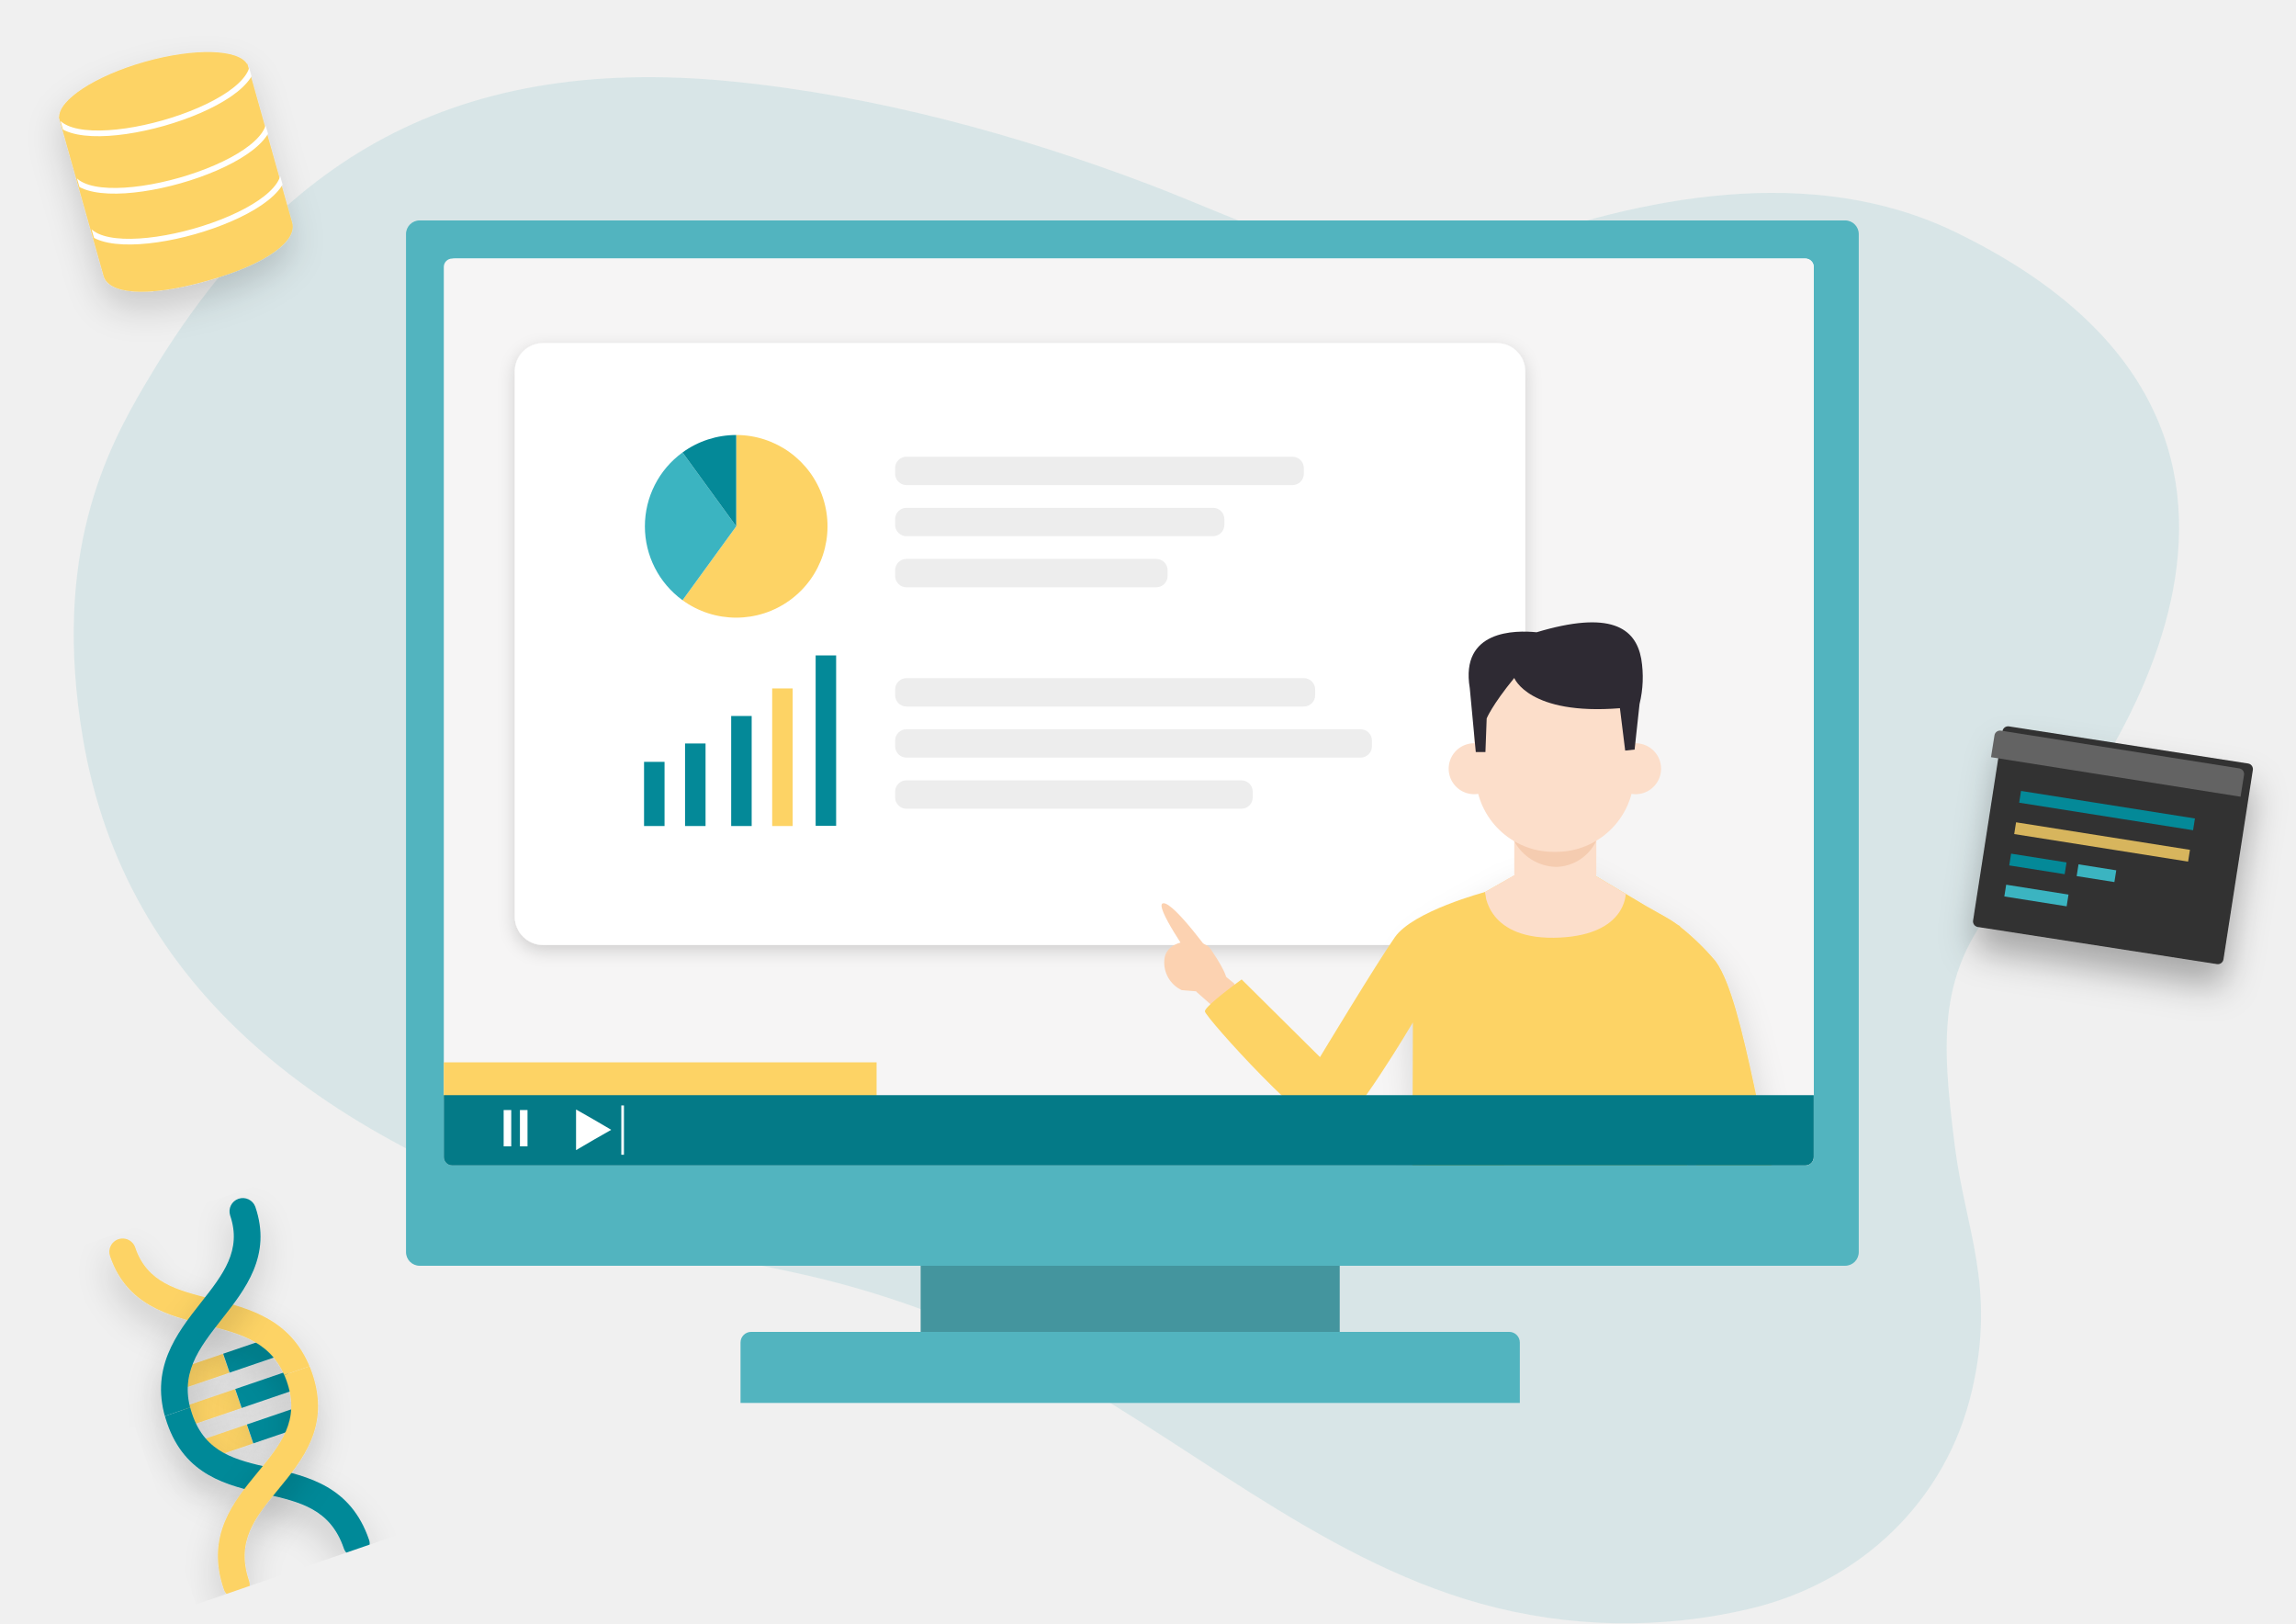
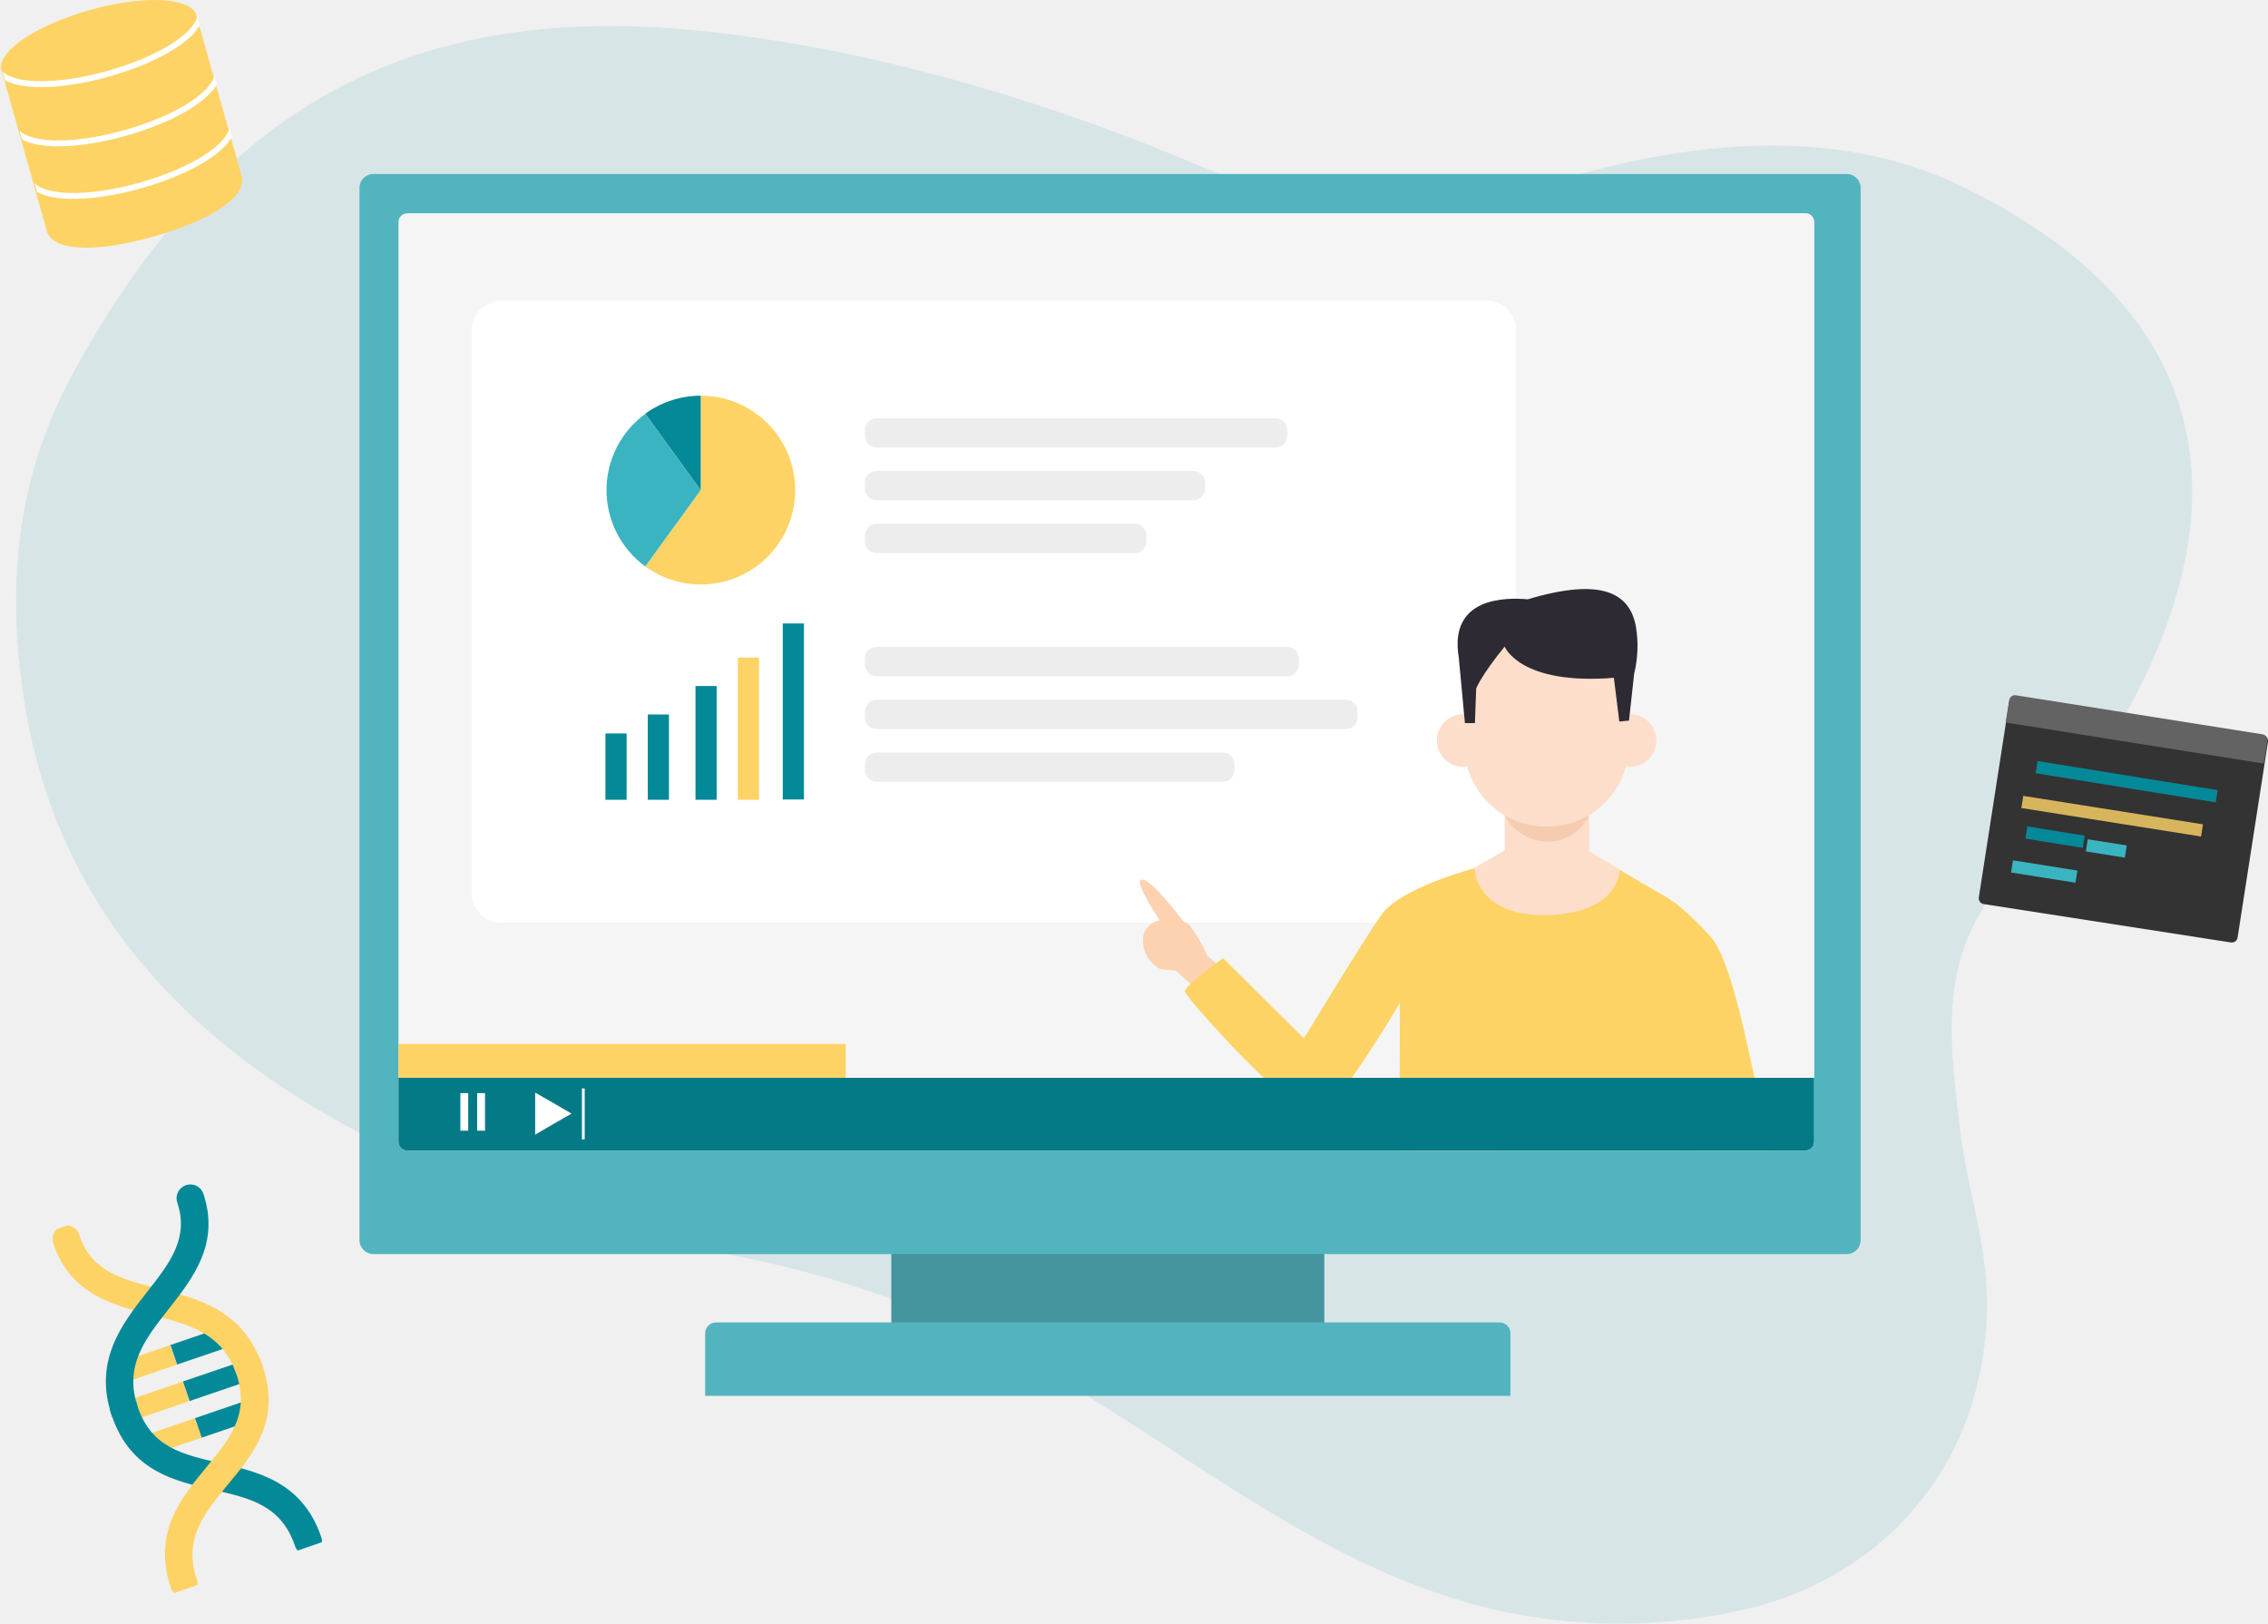
- <svg xmlns="http://www.w3.org/2000/svg" width="404.462" height="285.919" viewBox="0 0 404.462 285.919">
+ <svg xmlns="http://www.w3.org/2000/svg" id="レイヤー_1" data-name="レイヤー 1" viewBox="0 0 386.63 276.75">
  <defs>
-     <style>
-       .cls-1 {
-         fill: #e60c38;
-         opacity: 0.11;
-       }
- 
-       .cls-2, .cls-25, .cls-32, .cls-5 {
-         fill: none;
-       }
- 
-       .cls-2 {
-         clip-rule: evenodd;
-       }
- 
-       .cls-3 {
-         fill: #e04242;
-       }
- 
-       .cls-4 {
-         fill: #fdd365;
-       }
- 
-       .cls-16, .cls-28, .cls-6 {
-         fill: #048998;
-       }
- 
-       .cls-6 {
-         opacity: 0.1;
-       }
- 
-       .cls-7 {
-         fill: #44959e;
-       }
- 
-       .cls-8 {
-         fill: #52b4bf;
-       }
- 
-       .cls-9 {
-         fill: #f5feff;
-       }
- 
-       .cls-10 {
-         clip-path: url(#clip-path);
-       }
- 
-       .cls-11 {
-         clip-path: url(#clip-path-2);
-       }
- 
-       .cls-12 {
-         fill: #f6f5f5;
-       }
- 
-       .cls-13, .cls-33, .cls-34 {
-         fill: #fff;
-       }
- 
-       .cls-14 {
-         fill: #54585a;
-       }
- 
-       .cls-15, .cls-30 {
-         fill: #3bb4c1;
-       }
- 
-       .cls-17 {
-         fill: #ededed;
-       }
- 
-       .cls-18 {
-         clip-path: url(#clip-path-3);
-       }
- 
-       .cls-19 {
-         fill: #fcdeca;
-       }
- 
-       .cls-20 {
-         fill: #f5ccb0;
-       }
- 
-       .cls-21 {
-         fill: #2e2a33;
-       }
- 
-       .cls-22 {
-         fill: #fcd2b1;
-       }
- 
-       .cls-23 {
-         fill: #0c2c40;
-       }
- 
-       .cls-24 {
-         fill: #047a87;
-       }
- 
-       .cls-25, .cls-32 {
-         stroke: #fff;
-       }
- 
-       .cls-25, .cls-33, .cls-34 {
-         stroke-miterlimit: 10;
-       }
- 
-       .cls-25 {
-         stroke-width: 0.465px;
-       }
- 
-       .cls-26 {
-         fill: #333;
-       }
- 
-       .cls-27 {
-         fill: #636363;
-       }
- 
-       .cls-28, .cls-29, .cls-30, .cls-37, .cls-38, .cls-39, .cls-40 {
-         isolation: isolate;
-       }
- 
-       .cls-29 {
-         fill: #d7b55d;
-       }
- 
-       .cls-31 {
-         clip-path: url(#clip-path-4);
-       }
- 
-       .cls-33 {
-         stroke: #fdd365;
-       }
- 
-       .cls-33, .cls-34 {
-         stroke-width: 3.5px;
-       }
- 
-       .cls-34 {
-         stroke: #048998;
-       }
- 
-       .cls-35 {
-         clip-path: url(#clip-path-5);
-       }
- 
-       .cls-36 {
-         clip-path: url(#clip-path-6);
-       }
- 
-       .cls-37 {
-         filter: url(#パス_8858);
-       }
- 
-       .cls-38 {
-         filter: url(#パス_8857);
-       }
- 
-       .cls-39 {
-         filter: url(#パス_8856);
-       }
- 
-       .cls-40 {
-         filter: url(#パス_8855);
-       }
- 
-       .cls-41 {
-         filter: url(#線_10);
-       }
- 
-       .cls-42 {
-         filter: url(#線_9);
-       }
- 
-       .cls-43 {
-         filter: url(#線_8);
-       }
- 
-       .cls-44 {
-         filter: url(#線_7);
-       }
- 
-       .cls-45 {
-         filter: url(#線_6);
-       }
- 
-       .cls-46 {
-         filter: url(#線_5);
-       }
- 
-       .cls-47 {
-         filter: url(#合体_1);
-       }
- 
-       .cls-48 {
-         filter: url(#長方形_715);
-       }
- 
-       .cls-49 {
-         filter: url(#パス_8843);
-       }
- 
-       .cls-50 {
-         filter: url(#長方形_562);
-       }
-     </style>
+     <style>.cls-1,.cls-20,.cls-25,.cls-26,.cls-27{fill:none;}.cls-12,.cls-2{fill:#048998;}.cls-2{opacity:0.1;isolation:isolate;}.cls-3{fill:#44959e;}.cls-4{fill:#52b4bf;}.cls-5{fill:#f5feff;}.cls-6{clip-path:url(#clip-path);}.cls-7{clip-path:url(#clip-path-2);}.cls-8{fill:#f6f5f5;}.cls-9{fill:#fdd365;}.cls-10{fill:#fff;}.cls-11{fill:#3bb4c1;}.cls-13{fill:#ededed;}.cls-14{clip-path:url(#clip-path-3);}.cls-15{fill:#fcdeca;}.cls-16{fill:#f5ccb0;}.cls-17{fill:#2e2a33;}.cls-18{fill:#fcd2b1;}.cls-19{fill:#047a87;}.cls-20,.cls-25{stroke:#fff;}.cls-20{stroke-miterlimit:10;stroke-width:0.47px;}.cls-21{fill:#333;}.cls-22{fill:#636363;}.cls-23{fill:#d7b55d;}.cls-24{clip-path:url(#clip-path-4);}.cls-26{stroke:#fdd365;}.cls-26,.cls-27{stroke-miterlimit:10.06;stroke-width:3.52px;}.cls-27{stroke:#048998;}.cls-28{clip-path:url(#clip-path-5);}.cls-29{clip-path:url(#clip-path-6);}</style>
    <clipPath id="clip-path">
-       <path id="パス_8840" data-name="パス 8840" class="cls-1" d="M732.691,302.653H494.316a1.474,1.474,0,0,1-1.476-1.474V144.393a1.474,1.474,0,0,1,1.476-1.473H732.691a1.474,1.474,0,0,1,1.477,1.473V301.18A1.476,1.476,0,0,1,732.691,302.653Z" transform="translate(-492.84 -142.92)" />
+       <path class="cls-1" d="M307.79,196.11H69.41a1.49,1.49,0,0,1-1.48-1.47h0V37.85a1.48,1.48,0,0,1,1.48-1.48H307.79a1.47,1.47,0,0,1,1.47,1.48h0V194.63A1.47,1.47,0,0,1,307.79,196.11Z" />
    </clipPath>
    <clipPath id="clip-path-2">
-       <path id="パス_8239" data-name="パス 8239" class="cls-2" d="M517.439-611.588H765.59c3.437,0,4.314,4.129,6.223,5.76v189.671c0,2.555-2.786,4.626-6.223,4.626H517.439c-3.437,0-6.223-2.071-6.223-4.626V-605.828C511.967-608.1,514-611.588,517.439-611.588Z" transform="translate(-511.216 611.588)" />
+       <path class="cls-1" d="M58.87,14H307c3.44,0,4.32,4.13,6.23,5.76V209.47c0,2.56-2.79,4.63-6.23,4.63H58.87c-3.44,0-6.22-2.07-6.22-4.63V19.8C53.4,17.53,55.43,14,58.87,14Z" />
    </clipPath>
-     <filter id="長方形_562" x="86.183" y="56.941" width="187" height="115" filterUnits="userSpaceOnUse">
-       <feOffset dy="1" input="SourceAlpha" />
-       <feGaussianBlur stdDeviation="1.5" result="blur" />
-       <feFlood flood-opacity="0.161" />
-       <feComposite operator="in" in2="blur" />
-       <feComposite in="SourceGraphic" />
-     </filter>
    <clipPath id="clip-path-3">
-       <rect id="長方形_710" data-name="長方形 710" class="cls-3" width="130.023" height="106.347" rx="2" transform="translate(0 0)" />
+       <rect class="cls-1" x="190.74" y="90" width="130.02" height="106.35" rx="2" />
    </clipPath>
-     <filter id="パス_8843" x="239.23" y="146.686" width="85.727" height="107.799" filterUnits="userSpaceOnUse">
-       <feOffset dy="3" input="SourceAlpha" />
-       <feGaussianBlur stdDeviation="3" result="blur-2" />
-       <feFlood flood-opacity="0.161" />
-       <feComposite operator="in" in2="blur-2" />
-       <feComposite in="SourceGraphic" />
-     </filter>
-     <filter id="長方形_715" x="336.924" y="123.53" width="67.538" height="60.179" filterUnits="userSpaceOnUse">
-       <feOffset dy="4" input="SourceAlpha" />
-       <feGaussianBlur stdDeviation="3" result="blur-3" />
-       <feFlood flood-opacity="0.302" />
-       <feComposite operator="in" in2="blur-3" />
-       <feComposite in="SourceGraphic" />
-     </filter>
-     <filter id="合体_1" x="0" y="0" width="62.24" height="66.068" filterUnits="userSpaceOnUse">
-       <feOffset dy="3" input="SourceAlpha" />
-       <feGaussianBlur stdDeviation="3" result="blur-4" />
-       <feFlood flood-opacity="0.161" />
-       <feComposite operator="in" in2="blur-4" />
-       <feComposite in="SourceGraphic" />
-     </filter>
    <clipPath id="clip-path-4">
-       <path id="パス_8863" data-name="パス 8863" class="cls-4" d="M34.522,29.487c0,3.191-5.916,5.778-17.261,5.778S0,32.678,0,29.487V0C0,3.191,5.916,5.778,17.261,5.778S34.522,3.191,34.522,0Z" />
+       <path class="cls-1" d="M41.4,29.83c.88,3.07-4.09,7.19-15,10.32s-17.3,2.27-18.18-.8L.09,11c.88,3.06,7.28,3.92,18.18.79s15.88-7.24,15-10.31Z" />
    </clipPath>
-     <filter id="線_5" x="21.593" y="230.991" width="28.239" height="24.442" filterUnits="userSpaceOnUse">
-       <feOffset dy="3" input="SourceAlpha" />
-       <feGaussianBlur stdDeviation="3" result="blur-5" />
-       <feFlood flood-opacity="0.161" />
-       <feComposite operator="in" in2="blur-5" />
-       <feComposite in="SourceGraphic" />
-     </filter>
-     <filter id="線_6" x="23.721" y="237.17" width="28.239" height="24.442" filterUnits="userSpaceOnUse">
-       <feOffset dy="3" input="SourceAlpha" />
-       <feGaussianBlur stdDeviation="3" result="blur-6" />
-       <feFlood flood-opacity="0.161" />
-       <feComposite operator="in" in2="blur-6" />
-       <feComposite in="SourceGraphic" />
-     </filter>
-     <filter id="線_7" x="25.784" y="243.371" width="28.239" height="24.442" filterUnits="userSpaceOnUse">
-       <feOffset dy="3" input="SourceAlpha" />
-       <feGaussianBlur stdDeviation="3" result="blur-7" />
-       <feFlood flood-opacity="0.161" />
-       <feComposite operator="in" in2="blur-7" />
-       <feComposite in="SourceGraphic" />
-     </filter>
-     <filter id="線_8" x="30.733" y="227.844" width="28.239" height="24.442" filterUnits="userSpaceOnUse">
-       <feOffset dy="3" input="SourceAlpha" />
-       <feGaussianBlur stdDeviation="3" result="blur-8" />
-       <feFlood flood-opacity="0.161" />
-       <feComposite operator="in" in2="blur-8" />
-       <feComposite in="SourceGraphic" />
-     </filter>
-     <filter id="線_9" x="32.86" y="234.023" width="28.239" height="24.442" filterUnits="userSpaceOnUse">
-       <feOffset dy="3" input="SourceAlpha" />
-       <feGaussianBlur stdDeviation="3" result="blur-9" />
-       <feFlood flood-opacity="0.161" />
-       <feComposite operator="in" in2="blur-9" />
-       <feComposite in="SourceGraphic" />
-     </filter>
-     <filter id="線_10" x="34.923" y="240.224" width="28.239" height="24.442" filterUnits="userSpaceOnUse">
-       <feOffset dy="3" input="SourceAlpha" />
-       <feGaussianBlur stdDeviation="3" result="blur-10" />
-       <feFlood flood-opacity="0.161" />
-       <feComposite operator="in" in2="blur-10" />
-       <feComposite in="SourceGraphic" />
-     </filter>
    <clipPath id="clip-path-5">
-       <rect id="長方形_718" data-name="長方形 718" class="cls-5" width="39.501" height="33.141" />
+       <rect class="cls-1" x="17.81" y="234.75" width="39.5" height="33.14" transform="translate(-79.78 25.92) rotate(-19)" />
    </clipPath>
-     <filter id="パス_8855" x="10.136" y="203.031" width="64.993" height="89.422" filterUnits="userSpaceOnUse">
-       <feOffset dy="3" input="SourceAlpha" />
-       <feGaussianBlur stdDeviation="3" result="blur-11" />
-       <feFlood flood-opacity="0.161" />
-       <feComposite operator="in" in2="blur-11" />
-       <feComposite in="SourceGraphic" />
-     </filter>
-     <filter id="パス_8856" x="10.136" y="203.031" width="64.993" height="89.422" filterUnits="userSpaceOnUse">
-       <feOffset dy="3" input="SourceAlpha" />
-       <feGaussianBlur stdDeviation="3" result="blur-12" />
-       <feFlood flood-opacity="0.161" />
-       <feComposite operator="in" in2="blur-12" />
-       <feComposite in="SourceGraphic" />
-     </filter>
    <clipPath id="clip-path-6">
-       <rect id="長方形_719" data-name="長方形 719" class="cls-5" width="42.263" height="33.141" />
+       <rect class="cls-1" x="5.86" y="203.34" width="42.26" height="33.14" transform="matrix(0.95, -0.33, 0.33, 0.95, -70.13, 20.77)" />
    </clipPath>
-     <filter id="パス_8857" x="10.133" y="203.032" width="64.992" height="89.421" filterUnits="userSpaceOnUse">
-       <feOffset dy="3" input="SourceAlpha" />
-       <feGaussianBlur stdDeviation="3" result="blur-13" />
-       <feFlood flood-opacity="0.161" />
-       <feComposite operator="in" in2="blur-13" />
-       <feComposite in="SourceGraphic" />
-     </filter>
-     <filter id="パス_8858" x="10.133" y="203.032" width="64.992" height="89.421" filterUnits="userSpaceOnUse">
-       <feOffset dy="3" input="SourceAlpha" />
-       <feGaussianBlur stdDeviation="3" result="blur-14" />
-       <feFlood flood-opacity="0.161" />
-       <feComposite operator="in" in2="blur-14" />
-       <feComposite in="SourceGraphic" />
-     </filter>
  </defs>
-   <g id="グループ_1893" data-name="グループ 1893" transform="translate(-75.317 -82.559)">
-     <path id="パス_8841" data-name="パス 8841" class="cls-6" d="M543.966,231.363c4.309-18.447-1.2-28.472-3.038-43.278-2.241-18.083-3.356-30.9,8.951-44.334,20.107-21.962,61.647-82.3-8.824-116.463C515.8,15.045,485.718,21.021,460.7,30.222c-21.29,7.829-42.745-4.137-61.611-11.3C375.908,10.122,350.908,3.3,325.828.782c-51.65-5.2-81.716,15.9-103.777,53.492C215.384,65.633,205.7,84.048,211.2,116.482c7.422,43.776,41.65,71.123,93.874,86.985,11.955,3.631,24.419,5.261,36.546,8.263a165.845,165.845,0,0,1,36.356,13.689c26.89,13.914,50.26,35.3,79.422,43.437a95.251,95.251,0,0,0,47.506.892C524.346,265.1,539.417,250.834,543.966,231.363Z" transform="translate(-121.274 96.149)" />
-     <g id="グループ_1664" data-name="グループ 1664" transform="translate(146.842 121.384)">
-       <g id="グループ_1411" data-name="グループ 1411" transform="translate(0 0)">
-         <rect id="長方形_578" data-name="長方形 578" class="cls-7" width="73.822" height="19.857" transform="translate(90.656 177.627)" />
-         <path id="パス_8375" data-name="パス 8375" class="cls-8" d="M718.362,300.741H467.248a2.4,2.4,0,0,1-2.4-2.4V119.028a2.4,2.4,0,0,1,2.4-2.4H718.362a2.4,2.4,0,0,1,2.4,2.4V298.343A2.4,2.4,0,0,1,718.362,300.741Z" transform="translate(-464.85 -116.63)" />
-         <path id="パス_8376" data-name="パス 8376" class="cls-9" d="M732.2,302.653H494.313a1.472,1.472,0,0,1-1.473-1.474V144.393a1.472,1.472,0,0,1,1.473-1.473H732.2a1.472,1.472,0,0,1,1.474,1.473V301.18A1.474,1.474,0,0,1,732.2,302.653Z" transform="translate(-485.692 -136.206)" />
-         <path id="パス_8377" data-name="パス 8377" class="cls-8" d="M832.881,895.728H695.6V885.079a1.87,1.87,0,0,1,1.869-1.869H831.012a1.87,1.87,0,0,1,1.869,1.869Z" transform="translate(-636.674 -687.45)" />
+   <g id="グループ_1933" data-name="グループ 1933">
+     <path id="パス_8841" data-name="パス 8841" class="cls-2" d="M337.13,235.79c4.31-18.45-1.2-28.47-3-43.28-2.24-18.08-3.35-30.9,9-44.33,20.11-22,61.65-82.3-8.82-116.47-25.26-12.24-55.34-6.26-80.36,2.94-21.29,7.83-42.74-4.14-61.61-11.3C169.07,14.55,144.07,7.73,119,5.21,67.34,0,37.28,21.11,15.21,58.7,8.55,70.06-1.14,88.47,4.36,120.91c7.43,43.77,41.65,71.12,93.88,87,12,3.63,24.42,5.26,36.54,8.27a165.63,165.63,0,0,1,36.36,13.68c26.89,13.92,50.26,35.3,79.42,43.44a95.22,95.22,0,0,0,47.51.89C317.51,269.53,332.58,255.26,337.13,235.79Z" />
+     <g id="グループ_1664" data-name="グループ 1664">
+       <g id="グループ_1411" data-name="グループ 1411">
+         <rect id="長方形_578" data-name="長方形 578" class="cls-3" x="151.94" y="207.29" width="73.82" height="19.86" />
+         <path id="パス_8375" data-name="パス 8375" class="cls-4" d="M314.79,213.77H63.68a2.39,2.39,0,0,1-2.4-2.4V32.06a2.39,2.39,0,0,1,2.4-2.4H314.79a2.39,2.39,0,0,1,2.4,2.4h0V211.37A2.39,2.39,0,0,1,314.79,213.77Z" />
+         <path id="パス_8376" data-name="パス 8376" class="cls-5" d="M307.79,196.11H69.9a1.47,1.47,0,0,1-1.47-1.47h0V37.85a1.48,1.48,0,0,1,1.47-1.48H307.79a1.47,1.47,0,0,1,1.47,1.47h0V194.63A1.47,1.47,0,0,1,307.79,196.11Z" />
+         <path id="パス_8377" data-name="パス 8377" class="cls-4" d="M257.49,237.94H120.21V227.29a1.87,1.87,0,0,1,1.86-1.87H255.62a1.87,1.87,0,0,1,1.87,1.87Z" />
      </g>
-       <g id="マスクグループ_18" data-name="マスクグループ 18" class="cls-10" transform="translate(6.655 6.714)">
-         <g id="グループ_1663" data-name="グループ 1663" transform="translate(-15.286 -22.334)">
-           <g id="グループ_1313" data-name="グループ 1313" transform="translate(0 0)">
-             <g id="グループ_1299" data-name="グループ 1299" class="cls-11" transform="translate(0)">
-               <g id="グループ_1667" data-name="グループ 1667" transform="translate(-4.094 -3.043)">
-                 <path id="パス_8237" data-name="パス 8237" class="cls-12" d="M506.216-616.588H788.674V-399.95H506.216Z" transform="translate(-506.216 616.588)" />
-               </g>
-               <g id="グループ_1677" data-name="グループ 1677" transform="translate(14.756 163.909)">
-                 <rect id="長方形_582" data-name="長方形 582" class="cls-4" width="76.769" height="6.493" transform="translate(0)" />
-               </g>
-             </g>
-             <g class="cls-50" transform="matrix(1, 0, 0, 1, -62.89, -23.21)">
-               <rect id="長方形_562-2" data-name="長方形 562" class="cls-13" width="178" height="106" rx="5" transform="translate(90.68 60.44)" />
-             </g>
-             <path id="パス_8248" data-name="パス 8248" class="cls-14" d="M210.412,275.031" transform="translate(-46.902 -94.404)" />
-             <g id="グループ_1305" data-name="グループ 1305" transform="translate(50.709 53.412)">
-               <path id="パス_8249" data-name="パス 8249" class="cls-4" d="M-57.553-114a16.085,16.085,0,0,1,15.3,11.115A16.085,16.085,0,0,1-48.1-84.9a16.085,16.085,0,0,1-18.909,0l9.455-13.013Z" transform="translate(73.638 114)" />
-               <path id="パス_8250" data-name="パス 8250" class="cls-15" d="M-107.369-66.2A16.085,16.085,0,0,1-114-79.215a16.085,16.085,0,0,1,6.631-13.013l9.455,13.013Z" transform="translate(114 95.3)" />
-               <path id="パス_8251" data-name="パス 8251" class="cls-16" d="M-67.008-110.928A16.085,16.085,0,0,1-57.553-114v16.085Z" transform="translate(73.638 114)" />
-             </g>
-             <rect id="長方形_564" data-name="長方形 564" class="cls-17" width="72" height="5" rx="2" transform="translate(94.789 57.236)" />
-             <rect id="長方形_708" data-name="長方形 708" class="cls-17" width="58" height="5" rx="2" transform="translate(94.789 66.236)" />
-             <rect id="長方形_709" data-name="長方形 709" class="cls-17" width="48" height="5" rx="2" transform="translate(94.789 75.236)" />
-             <rect id="長方形_565" data-name="長方形 565" class="cls-17" width="74" height="5" rx="2" transform="translate(94.789 96.236)" />
-             <rect id="長方形_711" data-name="長方形 711" class="cls-17" width="84" height="5" rx="2" transform="translate(94.789 105.236)" />
-             <rect id="長方形_712" data-name="長方形 712" class="cls-17" width="63" height="5" rx="2" transform="translate(94.789 114.236)" />
-             <g id="グループ_1306" data-name="グループ 1306" transform="translate(50.561 91.772)">
-               <rect id="長方形_566" data-name="長方形 566" class="cls-16" width="3.611" height="11.31" transform="translate(0 19.204)" />
-               <rect id="長方形_567" data-name="長方形 567" class="cls-16" width="3.611" height="14.541" transform="translate(7.223 15.973)" />
-               <rect id="長方形_568" data-name="長方形 568" class="cls-16" width="3.611" height="19.388" transform="translate(15.349 11.126)" />
-               <rect id="長方形_569" data-name="長方形 569" class="cls-4" width="3.611" height="24.235" transform="translate(22.572 6.279)" />
-               <rect id="長方形_571" data-name="長方形 571" class="cls-16" width="3.61" height="30" transform="translate(30.228 0.464)" />
-             </g>
-             <g id="グループ_1673" data-name="グループ 1673" class="cls-18" transform="translate(138.091 75.964)">
-               <g id="グループ_1672" data-name="グループ 1672" transform="translate(3.63 10.446)">
-                 <g id="グループ_1671" data-name="グループ 1671" transform="translate(0)">
-                   <g id="グループ_1670" data-name="グループ 1670">
-                     <g id="グループ_1669" data-name="グループ 1669">
-                       <g class="cls-49" transform="matrix(1, 0, 0, 1, -204.61, -109.62)">
-                         <path id="パス_8843-2" data-name="パス 8843" class="cls-4" d="M302.033,306.091c-4.943-12.912-7.949-40.524-13.234-47.847a44.8,44.8,0,0,0-6.29-6.112v-.084l-.406-.24a20.407,20.407,0,0,0-2.01-1.3l-3.51-1.978-11.615-6.907-10.606.926-13.028,7.344a20.418,20.418,0,0,0-6.541,5.843c1.706,32.141,3.566,41.38,5.7,63.906h40.024l-.787,1.69,10.649,10.089,11.2-18.027A9.906,9.906,0,0,0,302.033,306.091ZM237.5,278.931Zm45,34.85.234,1.068-.234.5Zm1.414-1.469-.214-26.754,3.951,21.113Z" transform="translate(13.44 -88.93)" />
-                       </g>
-                       <path id="パス_8844" data-name="パス 8844" class="cls-19" d="M252.957,246.836c.017-.177.054-.347.054-.528V234.863H238.559v11.445c0,.112.026.216.032.326-2.249,1.333-5.186,2.989-5.186,2.989s.167,8.722,13.3,8.024c11.551-.617,11.482-7.7,11.482-7.7Z" transform="translate(-176.42 -202.132)" />
-                       <path id="パス_8845" data-name="パス 8845" class="cls-20" d="M236.772,238.7a8.632,8.632,0,0,0,7.36,4.516,8.018,8.018,0,0,0,7.092-4.606Z" transform="translate(-174.633 -200.144)" />
-                       <path id="パス_8846" data-name="パス 8846" class="cls-19" d="M246.609,251.946h-.468a13.724,13.724,0,0,1-13.714-13.181l-.262-7.325a13.725,13.725,0,0,1,13.714-14.268h.992c5.9,0,14.021,6.481,13.714,14.268l-.262,7.325A13.726,13.726,0,0,1,246.609,251.946Z" transform="translate(-177.084 -211.522)" />
-                       <path id="パス_8847" data-name="パス 8847" class="cls-19" d="M238.19,231.573A4.489,4.489,0,1,1,233.4,227.4,4.489,4.489,0,0,1,238.19,231.573Z" transform="translate(-178.641 -206.099)" />
-                       <path id="パス_8848" data-name="パス 8848" class="cls-19" d="M256.77,231.573a4.489,4.489,0,1,1-4.785-4.173A4.488,4.488,0,0,1,256.77,231.573Z" transform="translate(-168.78 -206.099)" />
-                       <path id="パス_8849" data-name="パス 8849" class="cls-21" d="M231.72,225.06l1.059,11.26h1.7l.22-5.915s.888-2.27,4.857-7.129c0,0,2.579,6.617,18.614,5.327l.927,7.462,1.659-.179.871-8.023a19.8,19.8,0,0,0,.3-7.96c-1-5.509-5.484-8.563-18.438-4.676-1.078.323,1.118.113,0,0C239.765,214.848,230,214.8,231.72,225.06Z" transform="translate(-177.421 -213.481)" />
-                       <g id="グループ_1668" data-name="グループ 1668" transform="translate(0 47.507)">
-                         <path id="パス_8850" data-name="パス 8850" class="cls-22" d="M471.384,282.962s-6.983-9.794-8.956-9.733,5.226,10.236,5.226,10.236Z" transform="translate(-462.087 -271.266)" />
-                         <path id="パス_8851" data-name="パス 8851" class="cls-22" d="M482.612,302.173l-2.957-2.423-3.725,3.867,4.048,3.575,3.562-2.688Z" transform="translate(-469.82 -286.08)" />
-                         <path id="パス_8852" data-name="パス 8852" class="cls-4" d="M528.726,268.463s-12.639,3.332-15.87,7.949-13.189,21.116-13.189,21.116l-13.8-13.679s-6.475,4.643-6.475,5.619,19.3,22.352,22.595,21.253,14.045-19.3,14.045-19.3-.08,46.381-.472,49.718,12.875-2.525,18.013-31.471Z" transform="translate(-471.753 -268.463)" />
-                         <path id="パス_8853" data-name="パス 8853" class="cls-22" d="M466.254,297.017a5.366,5.366,0,0,1-3.063-5.323c.269-3.933,6.74-4.03,8.174-1.889s3.641,5.491,2.6,6.541a4.375,4.375,0,0,1-2.719,1.077Z" transform="translate(-462.695 -279.746)" />
-                       </g>
-                     </g>
-                     <path id="パス_8854" data-name="パス 8854" class="cls-23" d="M254.88,292.28" transform="translate(-165.023 -171.66)" />
+       <g class="cls-6">
+         <g id="マスクグループ_18" data-name="マスクグループ 18">
+           <g id="グループ_1663" data-name="グループ 1663">
+             <g id="グループ_1313" data-name="グループ 1313">
+               <g class="cls-7">
+                 <g id="グループ_1299" data-name="グループ 1299">
+                   <g id="グループ_1667" data-name="グループ 1667">
+                     <path id="パス_8237" data-name="パス 8237" class="cls-8" d="M48.55,11H331V227.64H48.55Z" />
+                   </g>
+                   <g id="グループ_1677" data-name="グループ 1677">
+                     <rect id="長方形_582" data-name="長方形 582" class="cls-9" x="67.4" y="177.95" width="76.77" height="6.49" />
                  </g>
                </g>
              </g>
-             </g>
-             <g id="グループ_1678" data-name="グループ 1678" transform="translate(13.79 169.687)">
-               <path id="パス_8409" data-name="パス 8409" class="cls-24" d="M318.2,634.2v10.647a2.365,2.365,0,0,0,2.546,2.1H559.7a2.365,2.365,0,0,0,2.547-2.1V634.2Z" transform="translate(-318.2 -634.2)" />
-               <path id="パス_8410" data-name="パス 8410" class="cls-13" d="M371.206,643.581l-3.1,1.766-3.1,1.814V640l3.1,1.766Z" transform="translate(-340.213 -637.478)" />
-               <line id="線_4" data-name="線 4" class="cls-25" y2="8.689" transform="translate(32.998 1.806)" />
-               <g id="グループ_1419" data-name="グループ 1419" transform="translate(12.04 2.617)">
-                 <rect id="長方形_585" data-name="長方形 585" class="cls-13" width="1.337" height="6.397" transform="translate(0 0)" />
-                 <rect id="長方形_586" data-name="長方形 586" class="cls-13" width="1.337" height="6.397" transform="translate(2.865 0)" />
+               <rect id="長方形_562-2" data-name="長方形 562-2" class="cls-10" x="80.44" y="51.27" width="178" height="106" rx="5" />
+               <g id="グループ_1305" data-name="グループ 1305">
+                 <path id="パス_8249" data-name="パス 8249" class="cls-9" d="M119.44,67.45A16.09,16.09,0,1,1,110,96.55l9.45-13Z" />
+                 <path id="パス_8250" data-name="パス 8250" class="cls-11" d="M110,96.55a16.09,16.09,0,0,1,0-26l9.45,13Z" />
+                 <path id="パス_8251" data-name="パス 8251" class="cls-12" d="M110,70.52a16.14,16.14,0,0,1,9.45-3.07V83.54Z" />
+               </g>
+               <rect id="長方形_564" data-name="長方形 564" class="cls-13" x="147.44" y="71.28" width="72" height="5" rx="2" />
+               <rect id="長方形_708" data-name="長方形 708" class="cls-13" x="147.44" y="80.28" width="58" height="5" rx="2" />
+               <rect id="長方形_709" data-name="長方形 709" class="cls-13" x="147.44" y="89.28" width="48" height="5" rx="2" />
+               <rect id="長方形_565" data-name="長方形 565" class="cls-13" x="147.44" y="110.28" width="74" height="5" rx="2" />
+               <rect id="長方形_711" data-name="長方形 711" class="cls-13" x="147.44" y="119.28" width="84" height="5" rx="2" />
+               <rect id="長方形_712" data-name="長方形 712" class="cls-13" x="147.44" y="128.28" width="63" height="5" rx="2" />
+               <g id="グループ_1306" data-name="グループ 1306">
+                 <rect id="長方形_566" data-name="長方形 566" class="cls-12" x="103.21" y="125.02" width="3.61" height="11.31" />
+                 <rect id="長方形_567" data-name="長方形 567" class="cls-12" x="110.43" y="121.79" width="3.61" height="14.54" />
+                 <rect id="長方形_568" data-name="長方形 568" class="cls-12" x="118.56" y="116.94" width="3.61" height="19.39" />
+                 <rect id="長方形_569" data-name="長方形 569" class="cls-9" x="125.78" y="112.09" width="3.61" height="24.24" />
+                 <rect id="長方形_571" data-name="長方形 571" class="cls-12" x="133.44" y="106.28" width="3.61" height="30" />
+               </g>
+               <g class="cls-14">
+                 <g id="グループ_1673" data-name="グループ 1673">
+                   <g id="グループ_1672" data-name="グループ 1672">
+                     <g id="グループ_1671" data-name="グループ 1671">
+                       <g id="グループ_1670" data-name="グループ 1670">
+                         <g id="グループ_1669" data-name="グループ 1669">
+                           <path id="パス_8843-2" data-name="パス 8843-2" class="cls-9" d="M305.23,208c-4.94-12.91-8-40.52-13.23-47.85a45.42,45.42,0,0,0-6.29-6.11V154l-.41-.24a19.17,19.17,0,0,0-2-1.3l-3.51-2-11.61-6.91-10.61.93-13,7.34a20.48,20.48,0,0,0-6.54,5.85c1.71,32.14,3.57,41.38,5.7,63.9h40l-.79,1.69,10.65,10.09,11.2-18A9.87,9.87,0,0,0,305.23,208Zm-19.53,7.69.23,1.07-.23.5Zm1.41-1.47-.21-26.75,4,21.11Z" />
+                           <path id="パス_8844" data-name="パス 8844" class="cls-15" d="M270.91,145.15c0-.17,0-.34,0-.52V133.18H256.51v11.45c0,.11,0,.21,0,.32-2.25,1.34-5.19,3-5.19,3s.17,8.72,13.3,8c11.56-.62,11.49-7.7,11.49-7.7Z" />
+                           <path id="パス_8845" data-name="パス 8845" class="cls-16" d="M256.51,139a8.62,8.62,0,0,0,7.36,4.51,8,8,0,0,0,7.09-4.6Z" />
+                           <path id="パス_8846" data-name="パス 8846" class="cls-15" d="M263.89,140.87h-.46a13.71,13.71,0,0,1-13.72-13.18l-.26-7.32a13.73,13.73,0,0,1,13.17-14.26h1.54c5.9,0,14,6.48,13.71,14.27l-.26,7.32A13.72,13.72,0,0,1,263.89,140.87Z" />
+                           <path id="パス_8847" data-name="パス 8847" class="cls-15" d="M253.92,125.92a4.49,4.49,0,1,1-4.79-4.17,4.49,4.49,0,0,1,4.79,4.17Z" />
+                           <path id="パス_8848" data-name="パス 8848" class="cls-15" d="M282.36,125.92a4.49,4.49,0,1,1-4.79-4.17,4.49,4.49,0,0,1,4.79,4.17Z" />
+                           <path id="パス_8849" data-name="パス 8849" class="cls-17" d="M248.67,112l1.06,11.26h1.7l.22-5.92s.89-2.27,4.85-7.12c0,0,2.58,6.61,18.62,5.32l.93,7.46,1.65-.17.88-8a20,20,0,0,0,.3-8c-1-5.51-5.49-8.56-18.44-4.67-1.08.32,1.12.11,0,0C256.71,101.82,247,101.77,248.67,112Z" />
+                           <g id="グループ_1668" data-name="グループ 1668">
+                             <path id="パス_8850" data-name="パス 8850" class="cls-18" d="M203.67,159.65s-7-9.79-9-9.73,5.23,10.24,5.23,10.24Z" />
+                             <path id="パス_8851" data-name="パス 8851" class="cls-18" d="M207.16,164.05l-3-2.42-3.72,3.86,4.05,3.58,3.56-2.69Z" />
+                             <path id="パス_8852" data-name="パス 8852" class="cls-9" d="M251.34,148s-12.64,3.33-15.87,7.95S222.28,177,222.28,177l-13.8-13.68S202,168,202,169s19.3,22.35,22.59,21.26,14.05-19.3,14.05-19.3-.08,46.38-.47,49.71,12.87-2.52,18-31.47Z" />
+                             <path id="パス_8853" data-name="パス 8853" class="cls-18" d="M197.93,165.23a5.35,5.35,0,0,1-3.06-5.32c.26-3.94,6.74-4,8.17-1.89s3.64,5.49,2.6,6.54a4.35,4.35,0,0,1-2.72,1.07Z" />
+                           </g>
+                         </g>
+                       </g>
+                     </g>
+                   </g>
+                 </g>
+               </g>
+               <g id="グループ_1678" data-name="グループ 1678">
+                 <path id="パス_8409" data-name="パス 8409" class="cls-19" d="M66.44,183.73v10.64a2.36,2.36,0,0,0,2.54,2.1h239a2.36,2.36,0,0,0,2.55-2.1V183.73Z" />
+                 <path id="パス_8410" data-name="パス 8410" class="cls-10" d="M97.43,189.83l-3.1,1.77-3.1,1.81v-7.16l3.1,1.77Z" />
+                 <line id="線_4" data-name="線 4" class="cls-20" x1="99.44" y1="185.53" x2="99.44" y2="194.22" />
+                 <g id="グループ_1419" data-name="グループ 1419">
+                   <rect id="長方形_585" data-name="長方形 585" class="cls-10" x="78.48" y="186.34" width="1.34" height="6.4" />
+                   <rect id="長方形_586" data-name="長方形 586" class="cls-10" x="81.34" y="186.34" width="1.34" height="6.4" />
+                 </g>
              </g>
            </g>
          </g>
        </g>
      </g>
    </g>
-     <g id="グループ_1697" data-name="グループ 1697" transform="translate(84.317 88.559)">
-       <g id="グループ_1681" data-name="グループ 1681" transform="translate(342.502 122.53) rotate(9)">
-         <g id="グループ_991" data-name="グループ 991" transform="translate(0 0)">
-           <g id="長方形_407" data-name="長方形 407" transform="translate(0 0)">
-             <rect id="長方形_424" data-name="長方形 424" class="cls-5" width="44.509" height="35.656" />
-             <g class="cls-48" transform="matrix(0.99, -0.16, 0.16, 0.99, -367.28, -71.96)">
-               <rect id="長方形_715-2" data-name="長方形 715" class="cls-26" width="44.509" height="35.656" rx="1" transform="translate(351.5 128.53) rotate(9)" />
-             </g>
-             <path id="長方形_716" data-name="長方形 716" class="cls-27" d="M1,0H43.509a1,1,0,0,1,1,1V4.894a0,0,0,0,1,0,0H0a0,0,0,0,1,0,0V1A1,1,0,0,1,1,0Z" />
+     <g id="グループ_1697" data-name="グループ 1697">
+       <g id="グループ_1681" data-name="グループ 1681">
+         <g id="グループ_991" data-name="グループ 991">
+           <g id="長方形_407" data-name="長方形 407">
+             <rect id="長方形_424" data-name="長方形 424" class="cls-1" x="342.62" y="118.2" width="35.66" height="44.51" transform="matrix(0.16, -0.99, 0.99, 0.16, 165.33, 474.49)" />
+             <rect id="長方形_715-2" data-name="長方形 715-2" class="cls-21" x="344.09" y="117.39" width="35.76" height="44.64" rx="1" transform="translate(168.42 475.98) rotate(-81.18)" />
+             <path id="長方形_716" data-name="長方形 716" class="cls-22" d="M343.69,118.52l42,6.65a1,1,0,0,1,.83,1.15l-.61,3.84h0l-44-7h0l.61-3.85A1,1,0,0,1,343.69,118.52Z" />
          </g>
        </g>
-         <rect id="長方形_431" data-name="長方形 431" class="cls-28" width="31.015" height="2.097" transform="translate(6.152 9.936)" />
-         <rect id="長方形_432" data-name="長方形 432" class="cls-29" width="31.015" height="2.097" transform="translate(6.152 15.529)" />
-         <rect id="長方形_433" data-name="長方形 433" class="cls-28" width="9.885" height="2.097" transform="translate(6.152 21.122)" />
-         <rect id="長方形_717" data-name="長方形 717" class="cls-30" width="6.731" height="2.097" transform="translate(18.176 21.122)" />
-         <rect id="長方形_714" data-name="長方形 714" class="cls-30" width="11.116" height="2.097" transform="translate(6.152 26.658)" />
+         <rect id="長方形_431" data-name="長方形 431" class="cls-12" x="359.88" y="118.1" width="2.1" height="31.02" transform="matrix(0.16, -0.99, 0.99, 0.16, 172.51, 469.19)" />
+         <rect id="長方形_432" data-name="長方形 432" class="cls-23" x="359.01" y="123.62" width="2.1" height="31.02" transform="translate(166.32 472.99) rotate(-81)" />
+         <rect id="長方形_433" data-name="長方形 433" class="cls-12" x="347.7" y="138.06" width="2.1" height="9.89" transform="matrix(0.16, -0.99, 0.99, 0.16, 152.95, 465.08)" />
+         <rect id="長方形_717" data-name="長方形 717" class="cls-11" x="358.02" y="141.27" width="2.1" height="6.73" transform="translate(160.04 476.65) rotate(-81)" />
+         <rect id="長方形_714" data-name="長方形 714" class="cls-11" x="347.44" y="143" width="2.1" height="11.12" transform="translate(147.24 469.52) rotate(-81)" />
      </g>
-       <g id="グループ_1691" data-name="グループ 1691" transform="translate(0 9.516) rotate(-16)">
-         <g class="cls-47" transform="matrix(0.96, 0.28, -0.28, 0.96, -4.37, -17.4)">
-           <path id="合体_1-2" data-name="合体 1" class="cls-4" d="M0,34.328V5.829c0-.017,0-.035,0-.052s0-.035,0-.052V4.841a2.55,2.55,0,0,0,.049.5C.722,2.352,8.171,0,17.262,0S33.8,2.353,34.473,5.339a2.549,2.549,0,0,0,.049-.5V34.328c0,3.191-5.916,5.777-17.262,5.777S0,37.519,0,34.328Z" transform="translate(9 15.52) rotate(-16)" />
-         </g>
-         <g id="マスクグループ_19" data-name="マスクグループ 19" class="cls-31" transform="translate(0 4.841)">
-           <g id="グループ_1695" data-name="グループ 1695" transform="translate(-0.932 -0.299)">
-             <path id="パス_8860" data-name="パス 8860" class="cls-32" d="M0,0C0,9.009,36.471,9.23,36.471,0" transform="translate(0 10.524)" />
-             <path id="パス_8861" data-name="パス 8861" class="cls-32" d="M0,0C0,9.009,36.471,9.23,36.471,0" transform="translate(0 19.842)" />
-             <path id="パス_8862" data-name="パス 8862" class="cls-32" d="M0,0C0,9.009,36.471,9.23,36.471,0" />
+       <g id="グループ_1691" data-name="グループ 1691">
+         <path id="合体_1-2" data-name="合体 1-2" class="cls-9" d="M8,39.43.27,12l0-.05v0L0,11.05a3.8,3.8,0,0,0,.18.47C0,8.46,6.55,4.17,15.3,1.71s16.56-2.22,18,.47a4.37,4.37,0,0,0-.09-.5l8,28.39c.86,3.07-4.13,7.16-15,10.24S8.86,42.5,8,39.43Z" />
+         <g class="cls-24">
+           <g id="マスクグループ_19" data-name="マスクグループ 19">
+             <g id="グループ_1695" data-name="グループ 1695">
+               <path id="パス_8860" data-name="パス 8860" class="cls-25" d="M2,21.09c2.48,8.66,37.6-1.18,35.06-10" />
+               <path id="パス_8861" data-name="パス 8861" class="cls-25" d="M4.58,30.05c2.48,8.66,37.6-1.18,35.06-10" />
+               <path id="パス_8862" data-name="パス 8862" class="cls-25" d="M-.89,11c2.48,8.66,37.6-1.18,35.06-10" />
+             </g>
          </g>
        </g>
      </g>
-       <g id="グループ_1696" data-name="グループ 1696" transform="translate(2.86 214.287) rotate(-19)">
-         <g id="グループ_1682" data-name="グループ 1682" transform="translate(11.186 26.606)">
-           <g class="cls-46" transform="matrix(0.95, 0.33, -0.33, 0.95, 49.32, -238.75)">
-             <line id="線_5-2" data-name="線 5" class="cls-33" x2="9.624" transform="translate(31.16 241.78) rotate(-19)" />
-           </g>
-           <g class="cls-45" transform="matrix(0.95, 0.33, -0.33, 0.95, 49.32, -238.75)">
-             <line id="線_6-2" data-name="線 6" class="cls-33" x2="9.624" transform="translate(33.29 247.96) rotate(-19)" />
-           </g>
-           <g class="cls-44" transform="matrix(0.95, 0.33, -0.33, 0.95, 49.32, -238.75)">
-             <line id="線_7-2" data-name="線 7" class="cls-33" x2="9.624" transform="translate(35.35 254.16) rotate(-19)" />
-           </g>
-           <g class="cls-43" transform="matrix(0.95, 0.33, -0.33, 0.95, 49.32, -238.75)">
-             <line id="線_8-2" data-name="線 8" class="cls-34" x2="9.624" transform="translate(40.3 238.63) rotate(-19)" />
-           </g>
-           <g class="cls-42" transform="matrix(0.95, 0.33, -0.33, 0.95, 49.32, -238.75)">
-             <line id="線_9-2" data-name="線 9" class="cls-34" x2="9.624" transform="translate(42.43 244.81) rotate(-19)" />
-           </g>
-           <g class="cls-41" transform="matrix(0.95, 0.33, -0.33, 0.95, 49.32, -238.75)">
-             <line id="線_10-2" data-name="線 10" class="cls-34" x2="9.624" transform="translate(44.49 251.01) rotate(-19)" />
-           </g>
+       <g id="グループ_1696" data-name="グループ 1696">
+         <g id="グループ_1682" data-name="グループ 1682">
+           <line id="線_5-2" data-name="線 5-2" class="cls-26" x1="20.43" y1="234.08" x2="29.59" y2="230.95" />
+           <line id="線_6-2" data-name="線 6-2" class="cls-26" x1="22.56" y1="240.3" x2="31.72" y2="237.17" />
+           <line id="線_7-2" data-name="線 7-2" class="cls-26" x1="24.61" y1="246.54" x2="33.77" y2="243.41" />
+           <line id="線_8-2" data-name="線 8-2" class="cls-27" x1="29.63" y1="230.93" x2="38.79" y2="227.81" />
+           <line id="線_9-2" data-name="線 9-2" class="cls-27" x1="31.76" y1="237.15" x2="40.92" y2="234.03" />
+           <line id="線_10-2" data-name="線 10-2" class="cls-27" x1="33.81" y1="243.4" x2="42.97" y2="240.27" />
        </g>
-         <g id="グループ_1686" data-name="グループ 1686" transform="translate(1.151 33.141)">
-           <g id="グループ_1685" data-name="グループ 1685" class="cls-35">
-             <g id="グループ_1684" data-name="グループ 1684" transform="translate(6.545 -33.141)">
-               <g id="グループ_1683" data-name="グループ 1683" transform="translate(0 0)">
-                 <g class="cls-40" transform="matrix(0.95, 0.33, -0.33, 0.95, 52.81, -212.15)">
-                   <path id="パス_8855-2" data-name="パス 8855" class="cls-16" d="M24.544,66.282a2.334,2.334,0,0,1-2.334-2.334c0-7.318-4.653-10.188-10.04-13.512C6.466,46.917,0,42.929,0,33.141,0,23.2,6.634,18.9,12.487,15.1,17.7,11.719,22.21,8.8,22.21,2.334a2.334,2.334,0,0,1,4.668,0c0,9-6.3,13.082-11.851,16.686S4.668,25.739,4.668,33.141c0,7.182,4.612,10.027,9.953,13.322,5.745,3.545,12.257,7.562,12.257,17.485A2.333,2.333,0,0,1,24.544,66.282Z" transform="translate(19.14 217.78) rotate(-19)" />
+         <g id="グループ_1686" data-name="グループ 1686">
+           <g class="cls-28">
+             <g id="グループ_1685" data-name="グループ 1685">
+               <g id="グループ_1684" data-name="グループ 1684">
+                 <g id="グループ_1683" data-name="グループ 1683">
+                   <path id="パス_8855-2" data-name="パス 8855-2" class="cls-12" d="M53.3,265a2.34,2.34,0,0,1-3-1.46c-2.38-7-7.74-8.18-14-9.6-6.57-1.49-14-3.19-17.2-12.51s1.69-15.7,6-21.22c3.86-4.91,7.21-9.16,5.11-15.31a2.35,2.35,0,1,1,4.44-1.52c2.92,8.57-1.75,14.5-5.86,19.73s-7.68,9.76-5.27,16.81c2.33,6.83,7.64,8,13.8,9.44C44,250.88,51.54,252.59,54.76,262a2.34,2.34,0,0,1-1.46,3Z" />
                </g>
-               </g>
-               <g class="cls-39" transform="matrix(0.95, 0.33, -0.33, 0.95, 52.81, -212.15)">
-                 <path id="パス_8856-2" data-name="パス 8856" class="cls-4" d="M2.334,66.282A2.334,2.334,0,0,1,0,63.948c0-9.923,6.512-13.941,12.257-17.485,5.341-3.295,9.953-6.14,9.953-13.322,0-7.4-4.8-10.516-10.359-14.122S0,11.332,0,2.334a2.334,2.334,0,0,1,4.668,0c0,6.462,4.505,9.385,9.723,12.769,5.853,3.8,12.487,8.1,12.487,18.038,0,9.788-6.465,13.776-12.17,17.3C9.321,53.76,4.668,56.63,4.668,63.948A2.333,2.333,0,0,1,2.334,66.282Z" transform="translate(19.14 217.78) rotate(-19)" />
+                 <path id="パス_8856-2" data-name="パス 8856-2" class="cls-9" d="M32.16,272.23a2.35,2.35,0,0,1-3-1.46c-3.22-9.45,1.67-15.39,6-20.63,4-4.87,7.48-9.07,5.14-15.91-2.4-7-8-8.45-14.44-10.08s-13.78-3.46-16.7-12a2.34,2.34,0,1,1,4.44-1.51c2.1,6.15,7.34,7.47,13.4,9,6.81,1.72,14.52,3.65,17.75,13.11s-1.68,15.22-6,20.42c-4,4.91-7.54,9.15-5.17,16.12a2.34,2.34,0,0,1-1.46,3Z" />
              </g>
            </g>
          </g>
        </g>
-         <g id="グループ_1689" data-name="グループ 1689" transform="translate(0 0)">
-           <g id="グループ_1688" data-name="グループ 1688" class="cls-36">
-             <g id="グループ_1687" data-name="グループ 1687" transform="translate(7.693 0)">
-               <g class="cls-38" transform="matrix(0.95, 0.33, -0.33, 0.95, 52.81, -212.15)">
-                 <path id="パス_8857-2" data-name="パス 8857" class="cls-4" d="M2.334,66.282A2.333,2.333,0,0,1,0,63.948c0-9.923,6.512-13.941,12.257-17.485,5.341-3.295,9.953-6.14,9.953-13.322,0-7.4-4.8-10.516-10.359-14.122S0,11.332,0,2.334a2.334,2.334,0,1,1,4.667,0c0,6.462,4.506,9.385,9.723,12.769,5.854,3.8,12.487,8.1,12.487,18.038,0,9.788-6.465,13.776-12.17,17.3C9.321,53.76,4.667,56.63,4.667,63.948A2.333,2.333,0,0,1,2.334,66.282Z" transform="translate(19.13 217.78) rotate(-19)" />
-               </g>
-               <g class="cls-37" transform="matrix(0.95, 0.33, -0.33, 0.95, 52.81, -212.15)">
-                 <path id="パス_8858-2" data-name="パス 8858" class="cls-16" d="M24.544,66.282a2.333,2.333,0,0,1-2.334-2.334c0-7.318-4.654-10.188-10.04-13.512C6.465,46.917,0,42.929,0,33.141,0,23.2,6.634,18.9,12.487,15.1,17.7,11.719,22.21,8.8,22.21,2.334a2.334,2.334,0,0,1,4.667,0c0,9-6.3,13.082-11.851,16.686S4.667,25.739,4.667,33.141c0,7.182,4.612,10.027,9.953,13.322,5.746,3.545,12.257,7.562,12.257,17.485A2.333,2.333,0,0,1,24.544,66.282Z" transform="translate(19.13 217.78) rotate(-19)" />
+         <g id="グループ_1689" data-name="グループ 1689">
+           <g class="cls-29">
+             <g id="グループ_1688" data-name="グループ 1688">
+               <g id="グループ_1687" data-name="グループ 1687">
+                 <path id="パス_8857-2" data-name="パス 8857-2" class="cls-9" d="M32.15,272.23a2.35,2.35,0,0,1-3-1.46h0c-3.23-9.45,1.67-15.39,6-20.63,4-4.87,7.48-9.07,5.15-15.91-2.4-7-8-8.45-14.45-10.08s-13.77-3.46-16.7-12a2.35,2.35,0,1,1,4.41-1.6.36.36,0,0,1,0,.09c2.09,6.15,7.33,7.47,13.4,9,6.8,1.72,14.51,3.66,17.74,13.11s-1.68,15.22-6,20.42c-4.05,4.91-7.55,9.16-5.17,16.12a2.35,2.35,0,0,1-1.46,3Z" />
+                 <path id="パス_8858-2" data-name="パス 8858-2" class="cls-12" d="M53.29,265a2.36,2.36,0,0,1-3-1.47h0c-2.38-7-7.74-8.18-14-9.6-6.57-1.49-14-3.19-17.2-12.5-3.23-9.47,1.69-15.71,6-21.23,3.86-4.91,7.2-9.16,5.1-15.31a2.35,2.35,0,0,1,4.44-1.52c2.93,8.57-1.74,14.5-5.85,19.73s-7.68,9.76-5.28,16.81c2.34,6.83,7.65,8,13.8,9.45,6.62,1.5,14.13,3.21,17.35,12.66a2.35,2.35,0,0,1-1.46,3Z" />
              </g>
            </g>
          </g>
        </g>
      </g>
    </g>
  </g>
</svg>
